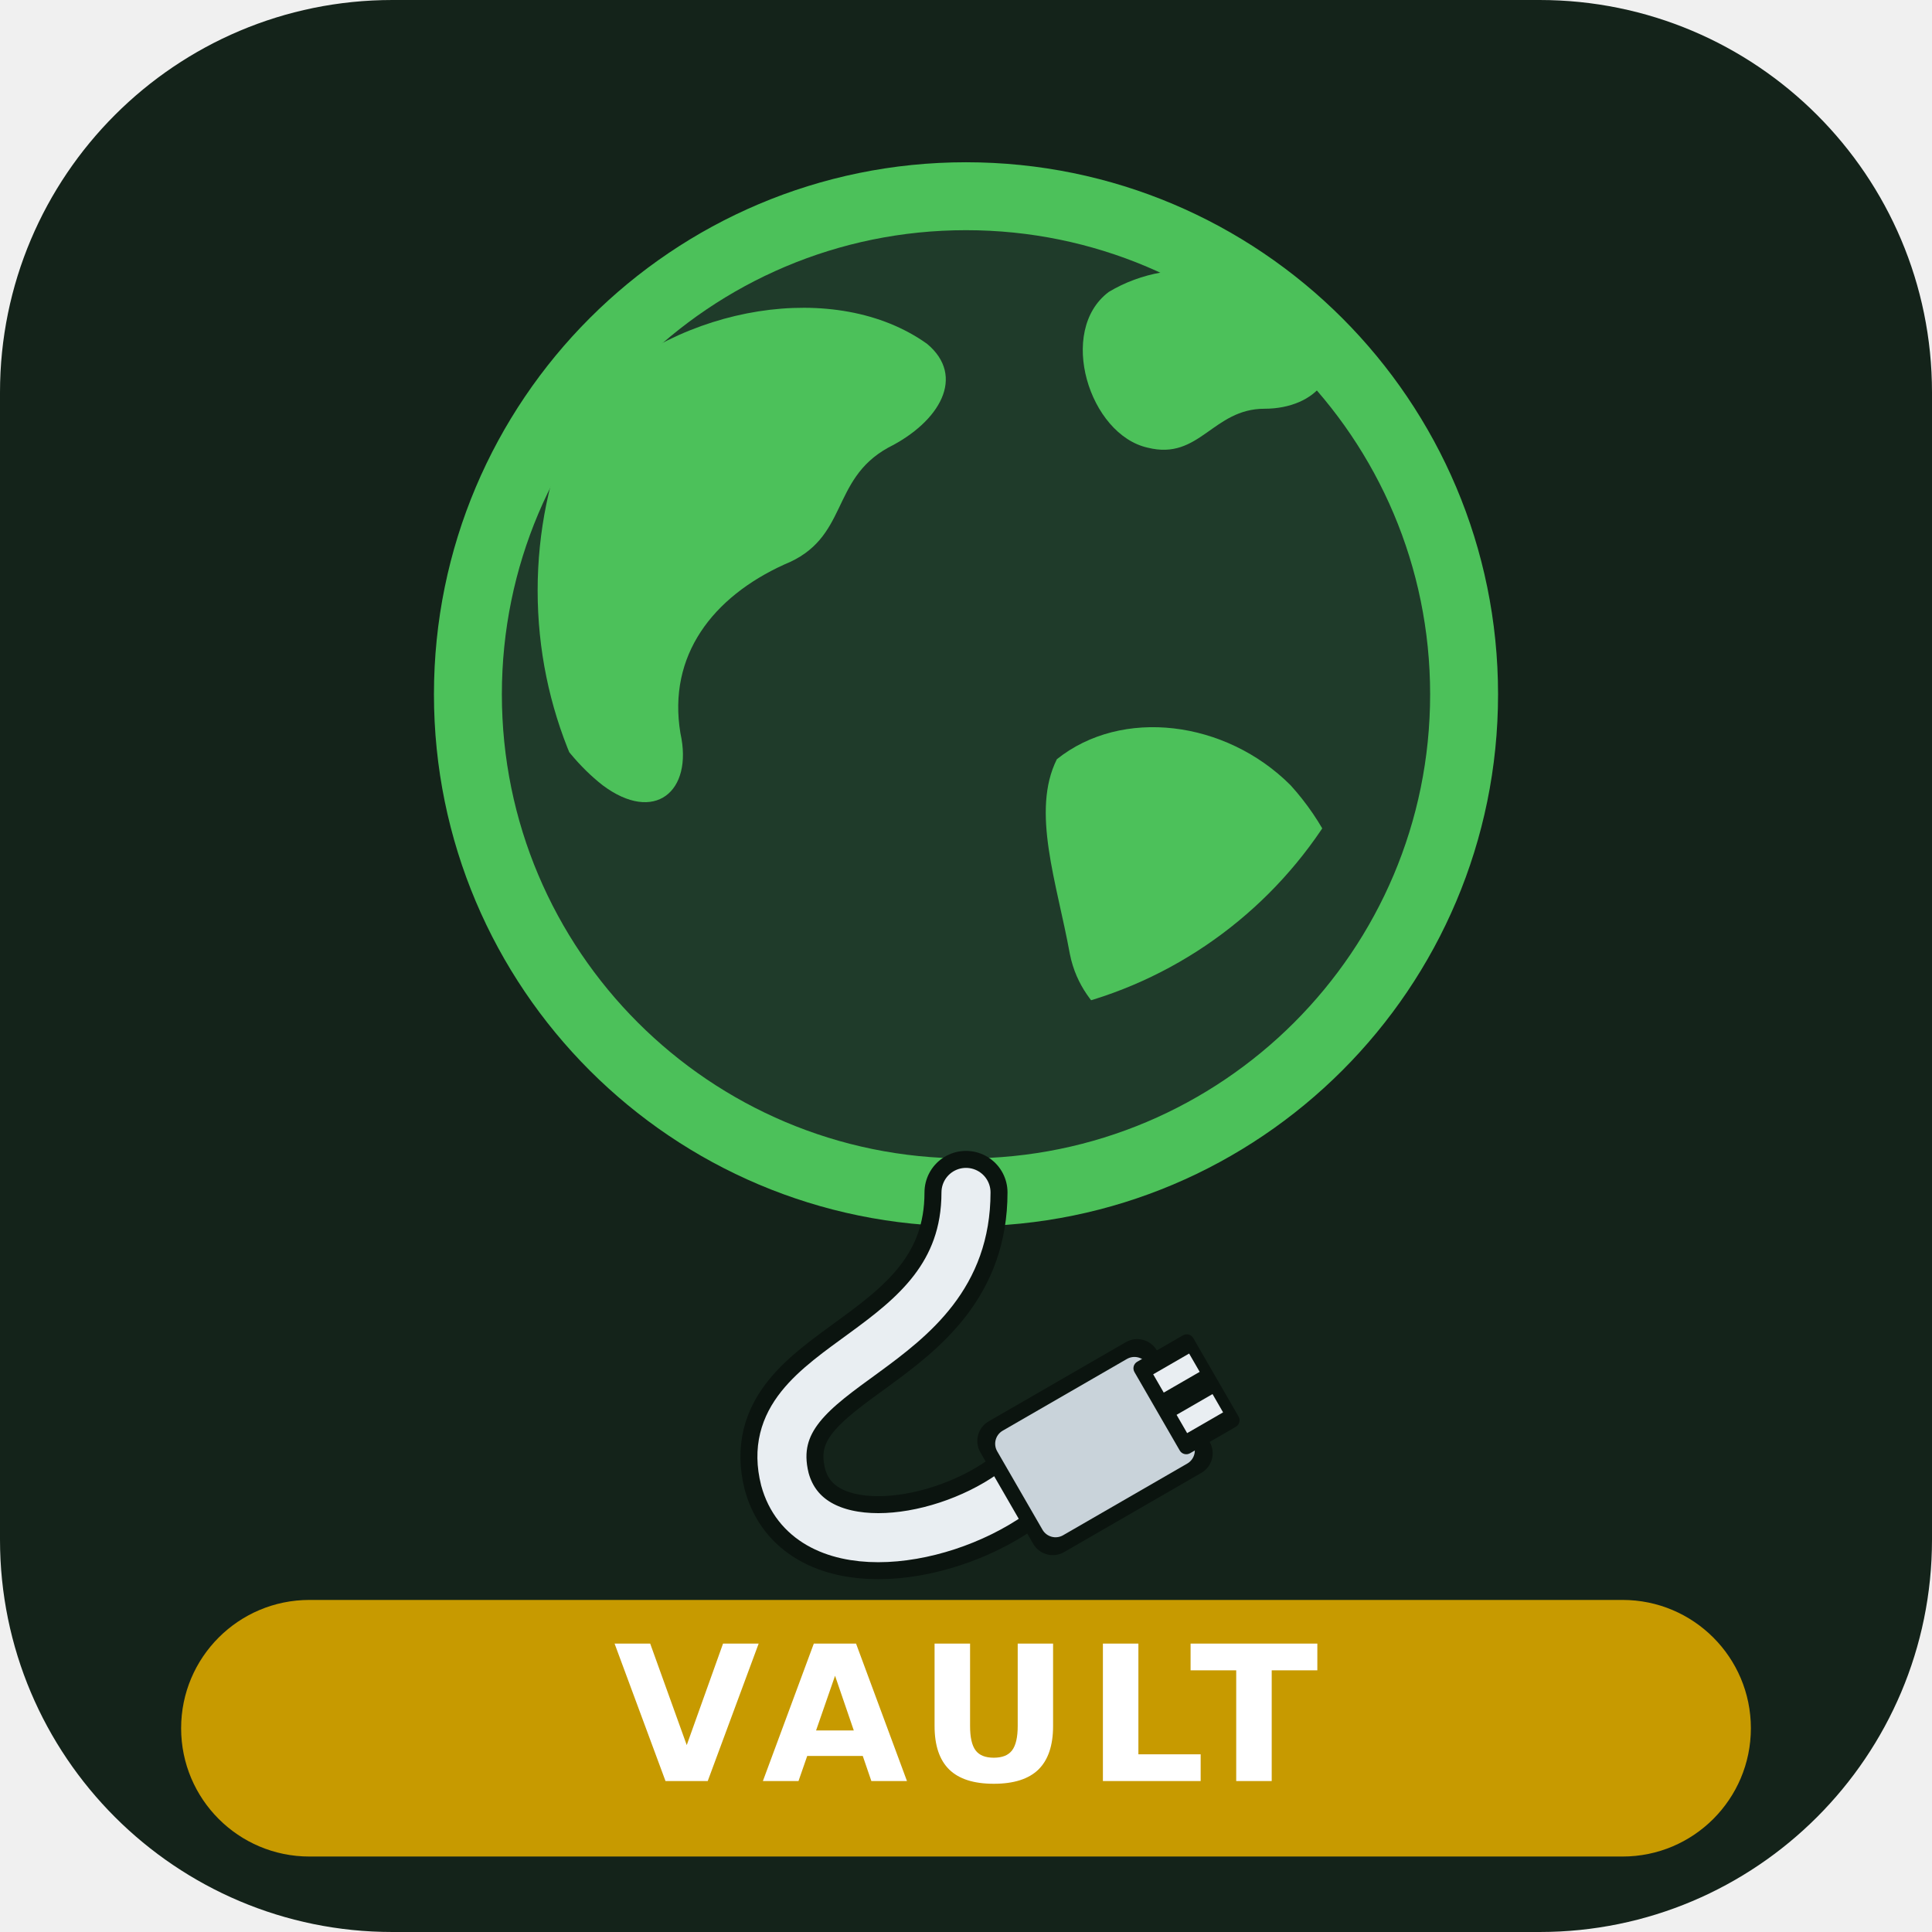
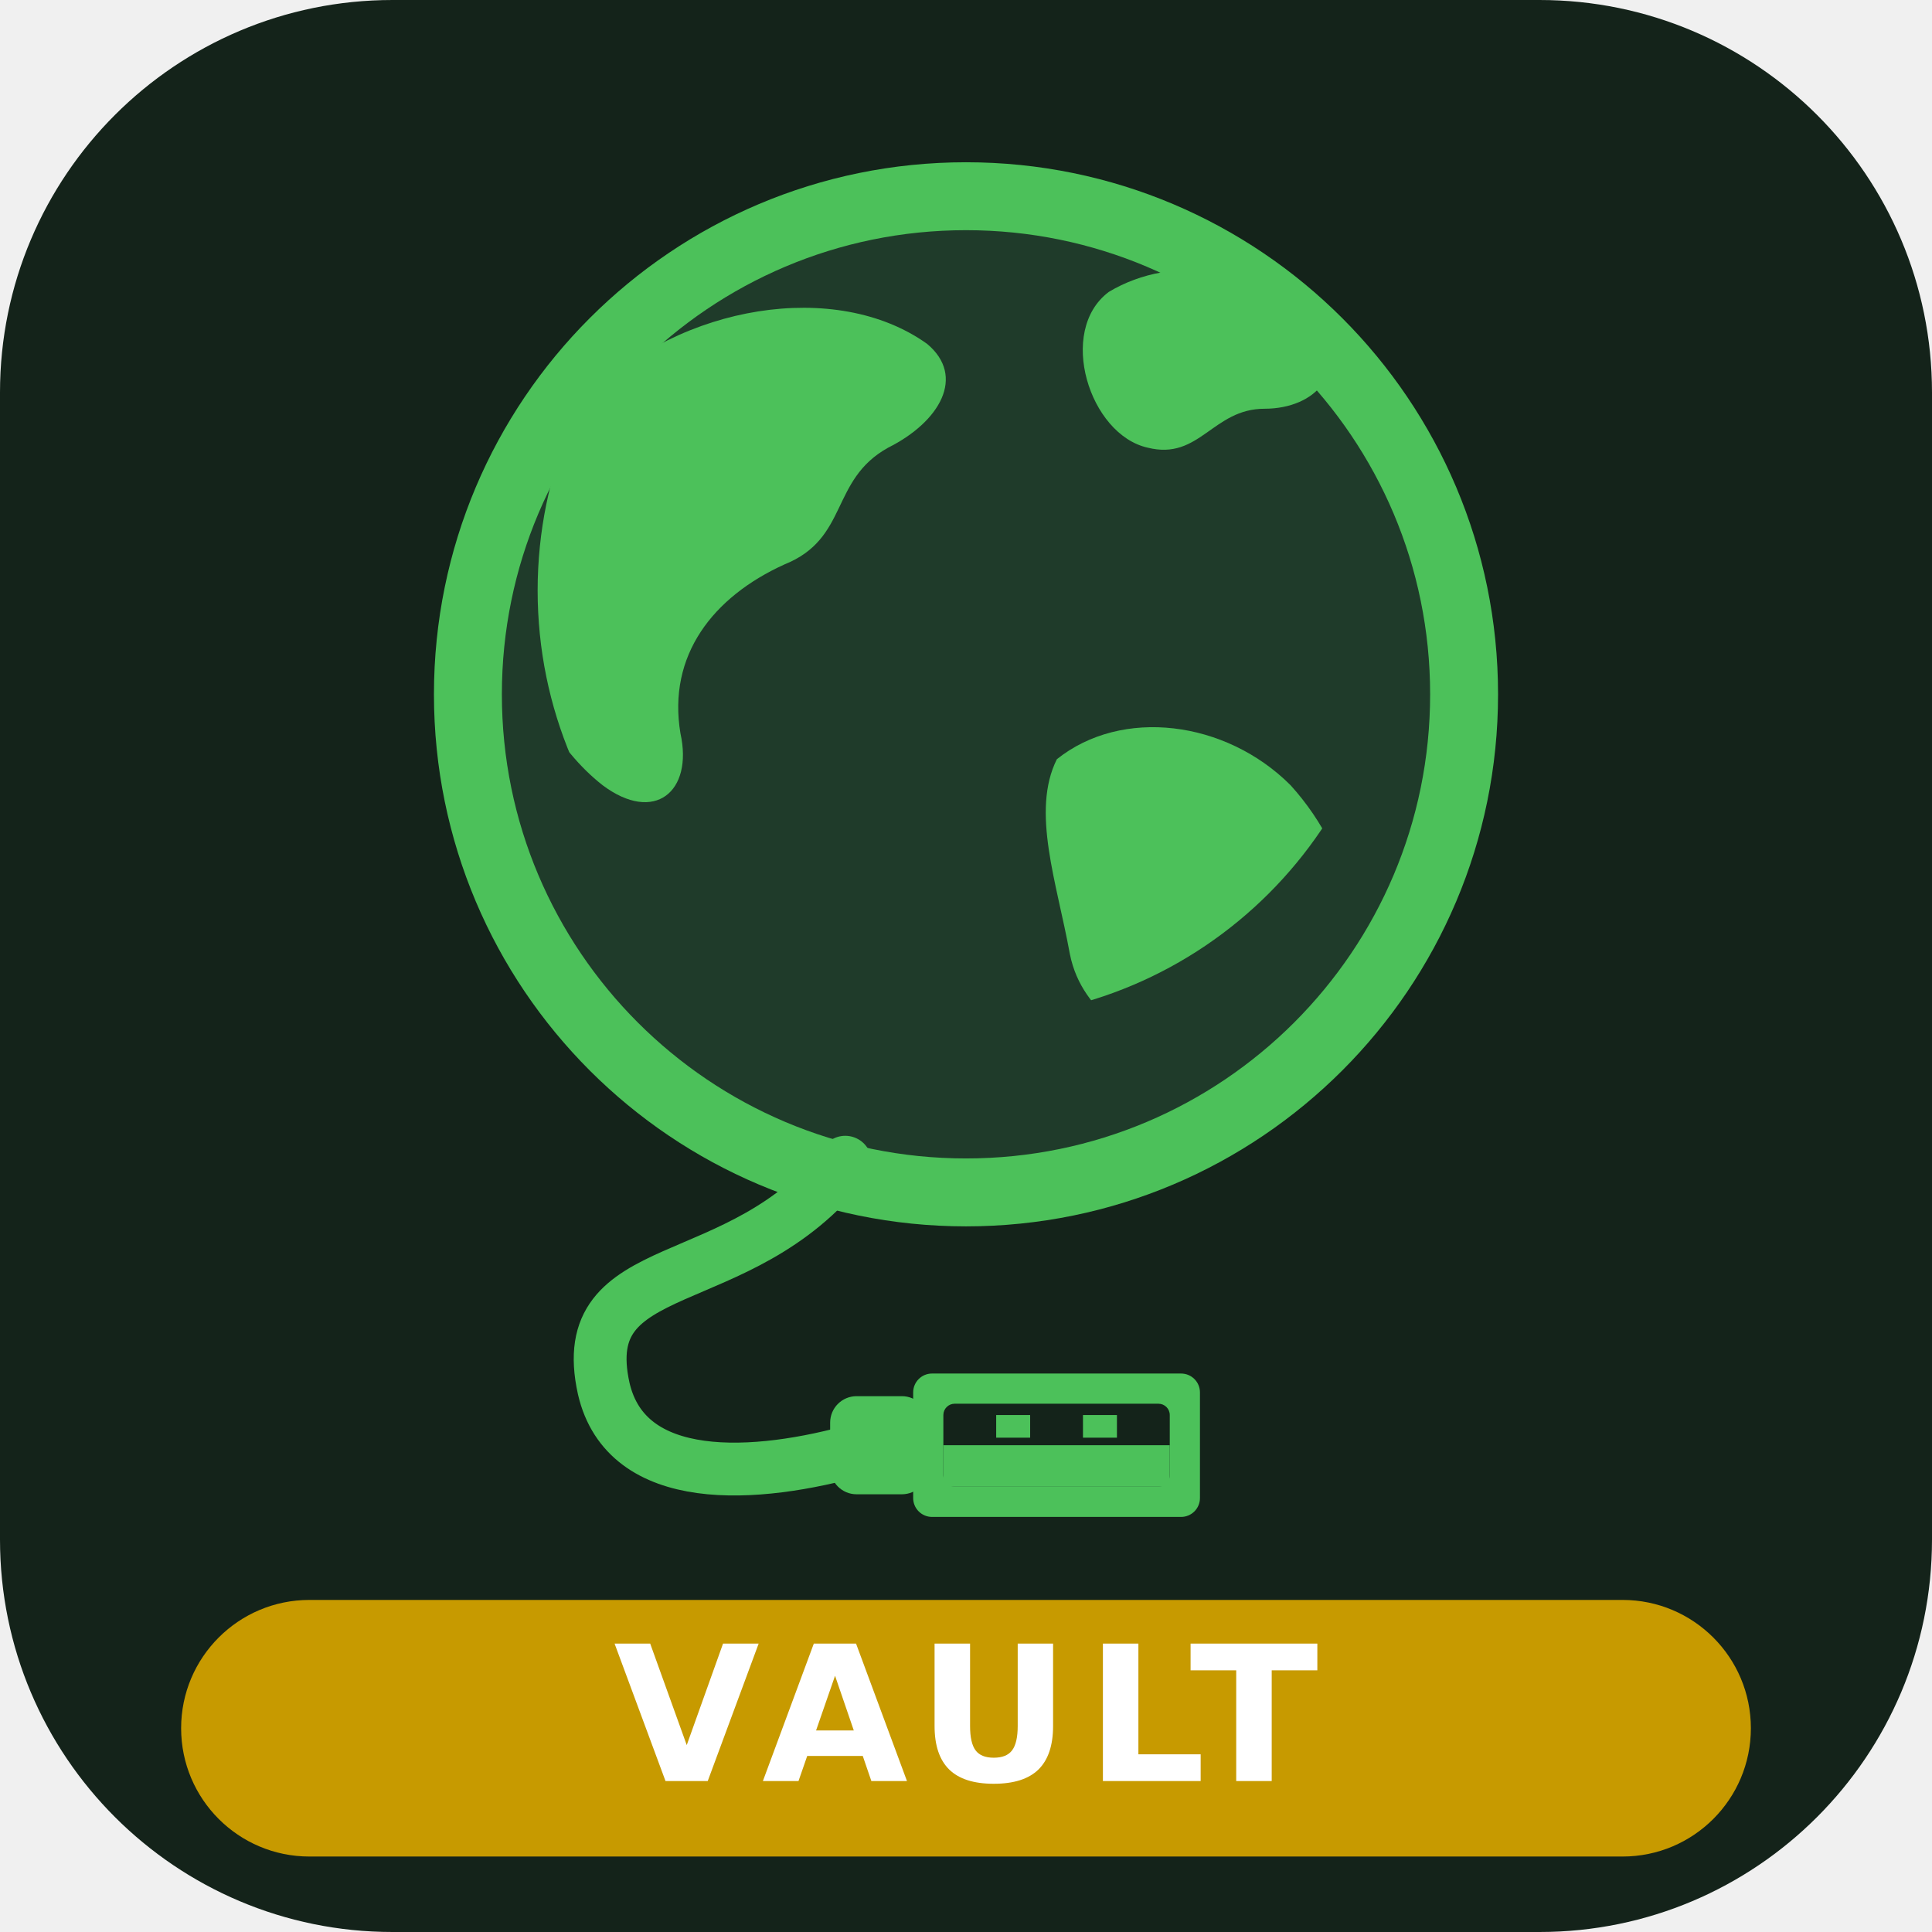
<svg xmlns="http://www.w3.org/2000/svg" viewBox="0 0 256 256" width="256" height="256">
  <rect width="256" height="256" rx="52" fill="#14231a" />
  <defs>
    <clipPath id="ball">
      <circle cx="128" cy="92" r="66" />
    </clipPath>
  </defs>
  <circle cx="128" cy="92" r="66" fill="#1f3b2a" />
  <g clip-path="url(#ball)" fill="#4cc15a" transform="translate(128 92) scale(.86) translate(-128 -108)">
    <path d="M70 62c14-14 38-18 52-8 6 5 2 12-6 16-9 5-6 14-16 18-11 5-18 14-16 26 2 9-4 14-12 8-14-11-22-38-2-60z" />
    <path d="M142 118c10-8 26-6 36 4 10 11 14 28 6 42-8 13-22 14-26 4-3-8-12-10-14-20-2-11-6-22-2-30z" />
    <path d="M150 46c10-6 24-4 32 6 5 6 0 12-8 12-8 0-10 8-18 6-9-2-14-18-6-24z" />
  </g>
  <circle cx="128" cy="92" r="66" fill="none" stroke="#4cc15a" stroke-width="9" />
-   <path d="M128 158 C128 180 100 180 104 196 C107 207 124 205 134 198" fill="none" stroke="#0b140f" stroke-width="11" stroke-linecap="round" />
-   <path d="M128 158 C128 180 100 180 104 196 C107 207 124 205 134 198" fill="none" stroke="#e9eef2" stroke-width="6.5" stroke-linecap="round" />
-   <g transform="translate(136 197) rotate(-30)">
-     <rect x="-3" y="-10" width="27" height="20" rx="3" fill="#0b140f" />
-     <rect x="-1" y="-8" width="23" height="16" rx="2" fill="#c9d3da" />
-     <rect x="20" y="-7" width="9" height="14" rx="1" fill="#0b140f" />
-     <rect x="22" y="-4.5" width="5.5" height="2.8" fill="#e9eef2" />
-     <rect x="22" y="1.7" width="5.5" height="2.8" fill="#e9eef2" />
-   </g>
+   <path d="M112 154 C98 172 76 166 80 184 C83 197 100 196 114 192" fill="none" stroke="#4cc15a" stroke-width="7" stroke-linecap="round" />
+   <rect x="110" y="185" width="13" height="13" rx="3.5" fill="#4cc15a" />
+   <rect x="121" y="182" width="38" height="19" rx="2.5" fill="#4cc15a" />
+   <rect x="125" y="186" width="30" height="11" rx="1.5" fill="#14231a" />
+   <rect x="125" y="191.5" width="30" height="5.5" fill="#4cc15a" />
+   <rect x="132" y="187.5" width="4.5" height="3" fill="#4cc15a" />
+   <rect x="143.5" y="187.5" width="4.5" height="3" fill="#4cc15a" />
  <rect x="24" y="212" width="208" height="34" rx="17" fill="#c79a00" />
  <text x="128" y="236" text-anchor="middle" font-family="DejaVu Sans, Arial, Helvetica, sans-serif" font-weight="800" font-size="25" letter-spacing="2" fill="#ffffff">VAULT</text>
</svg>
